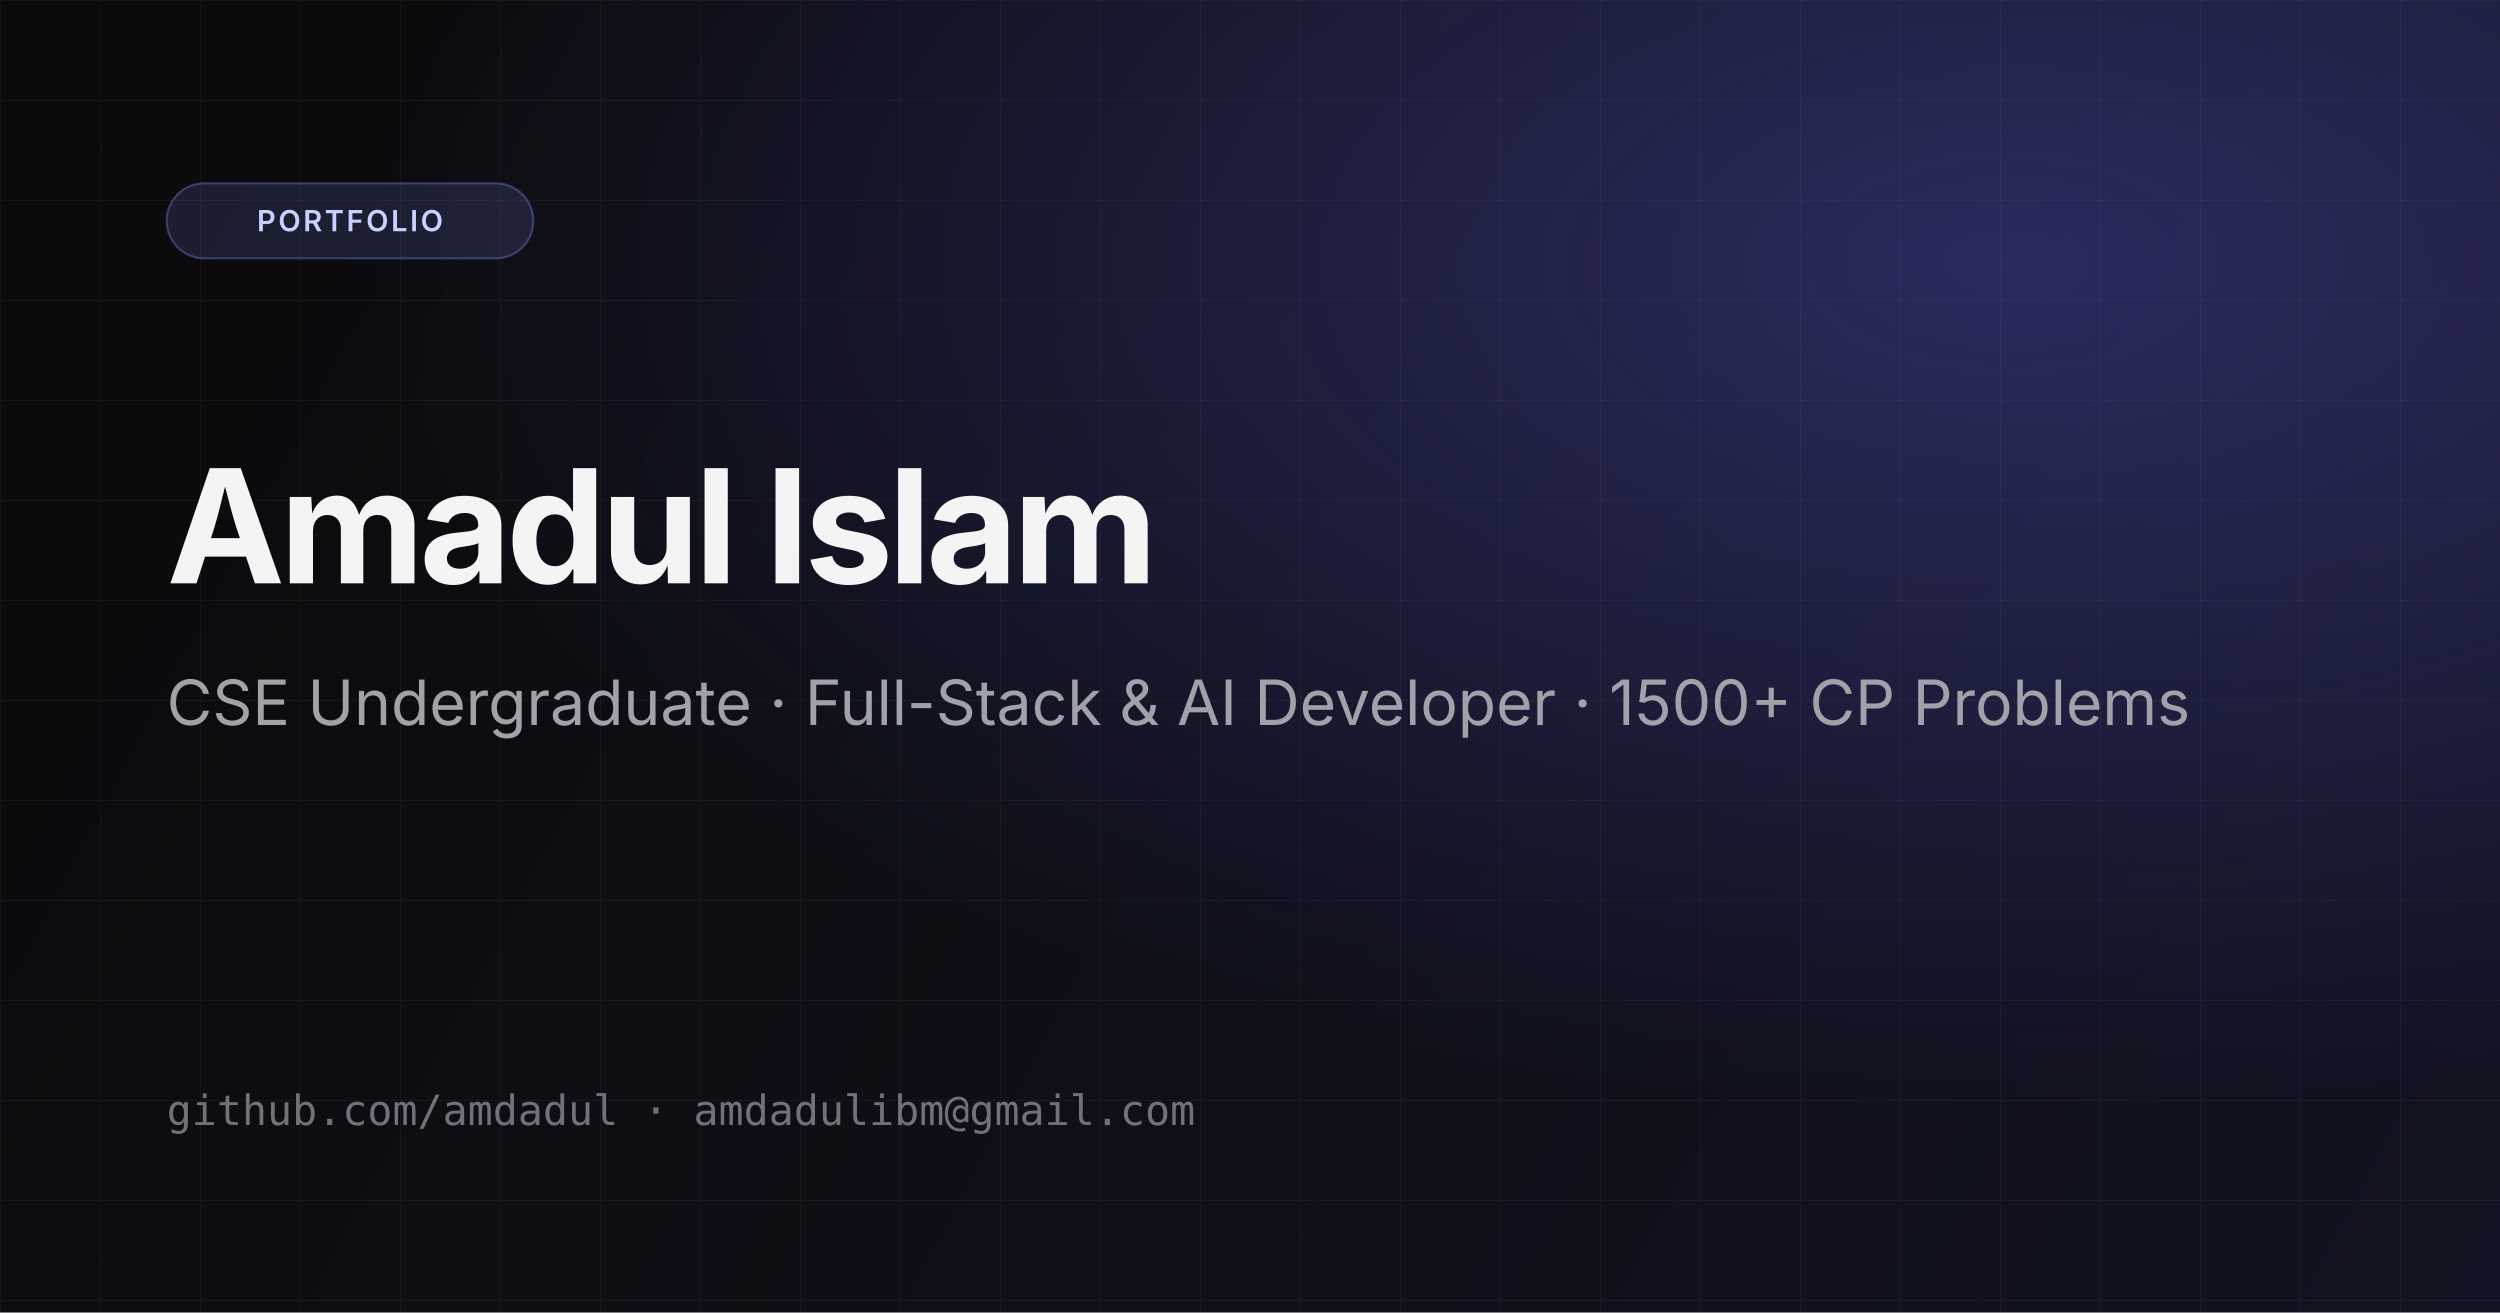
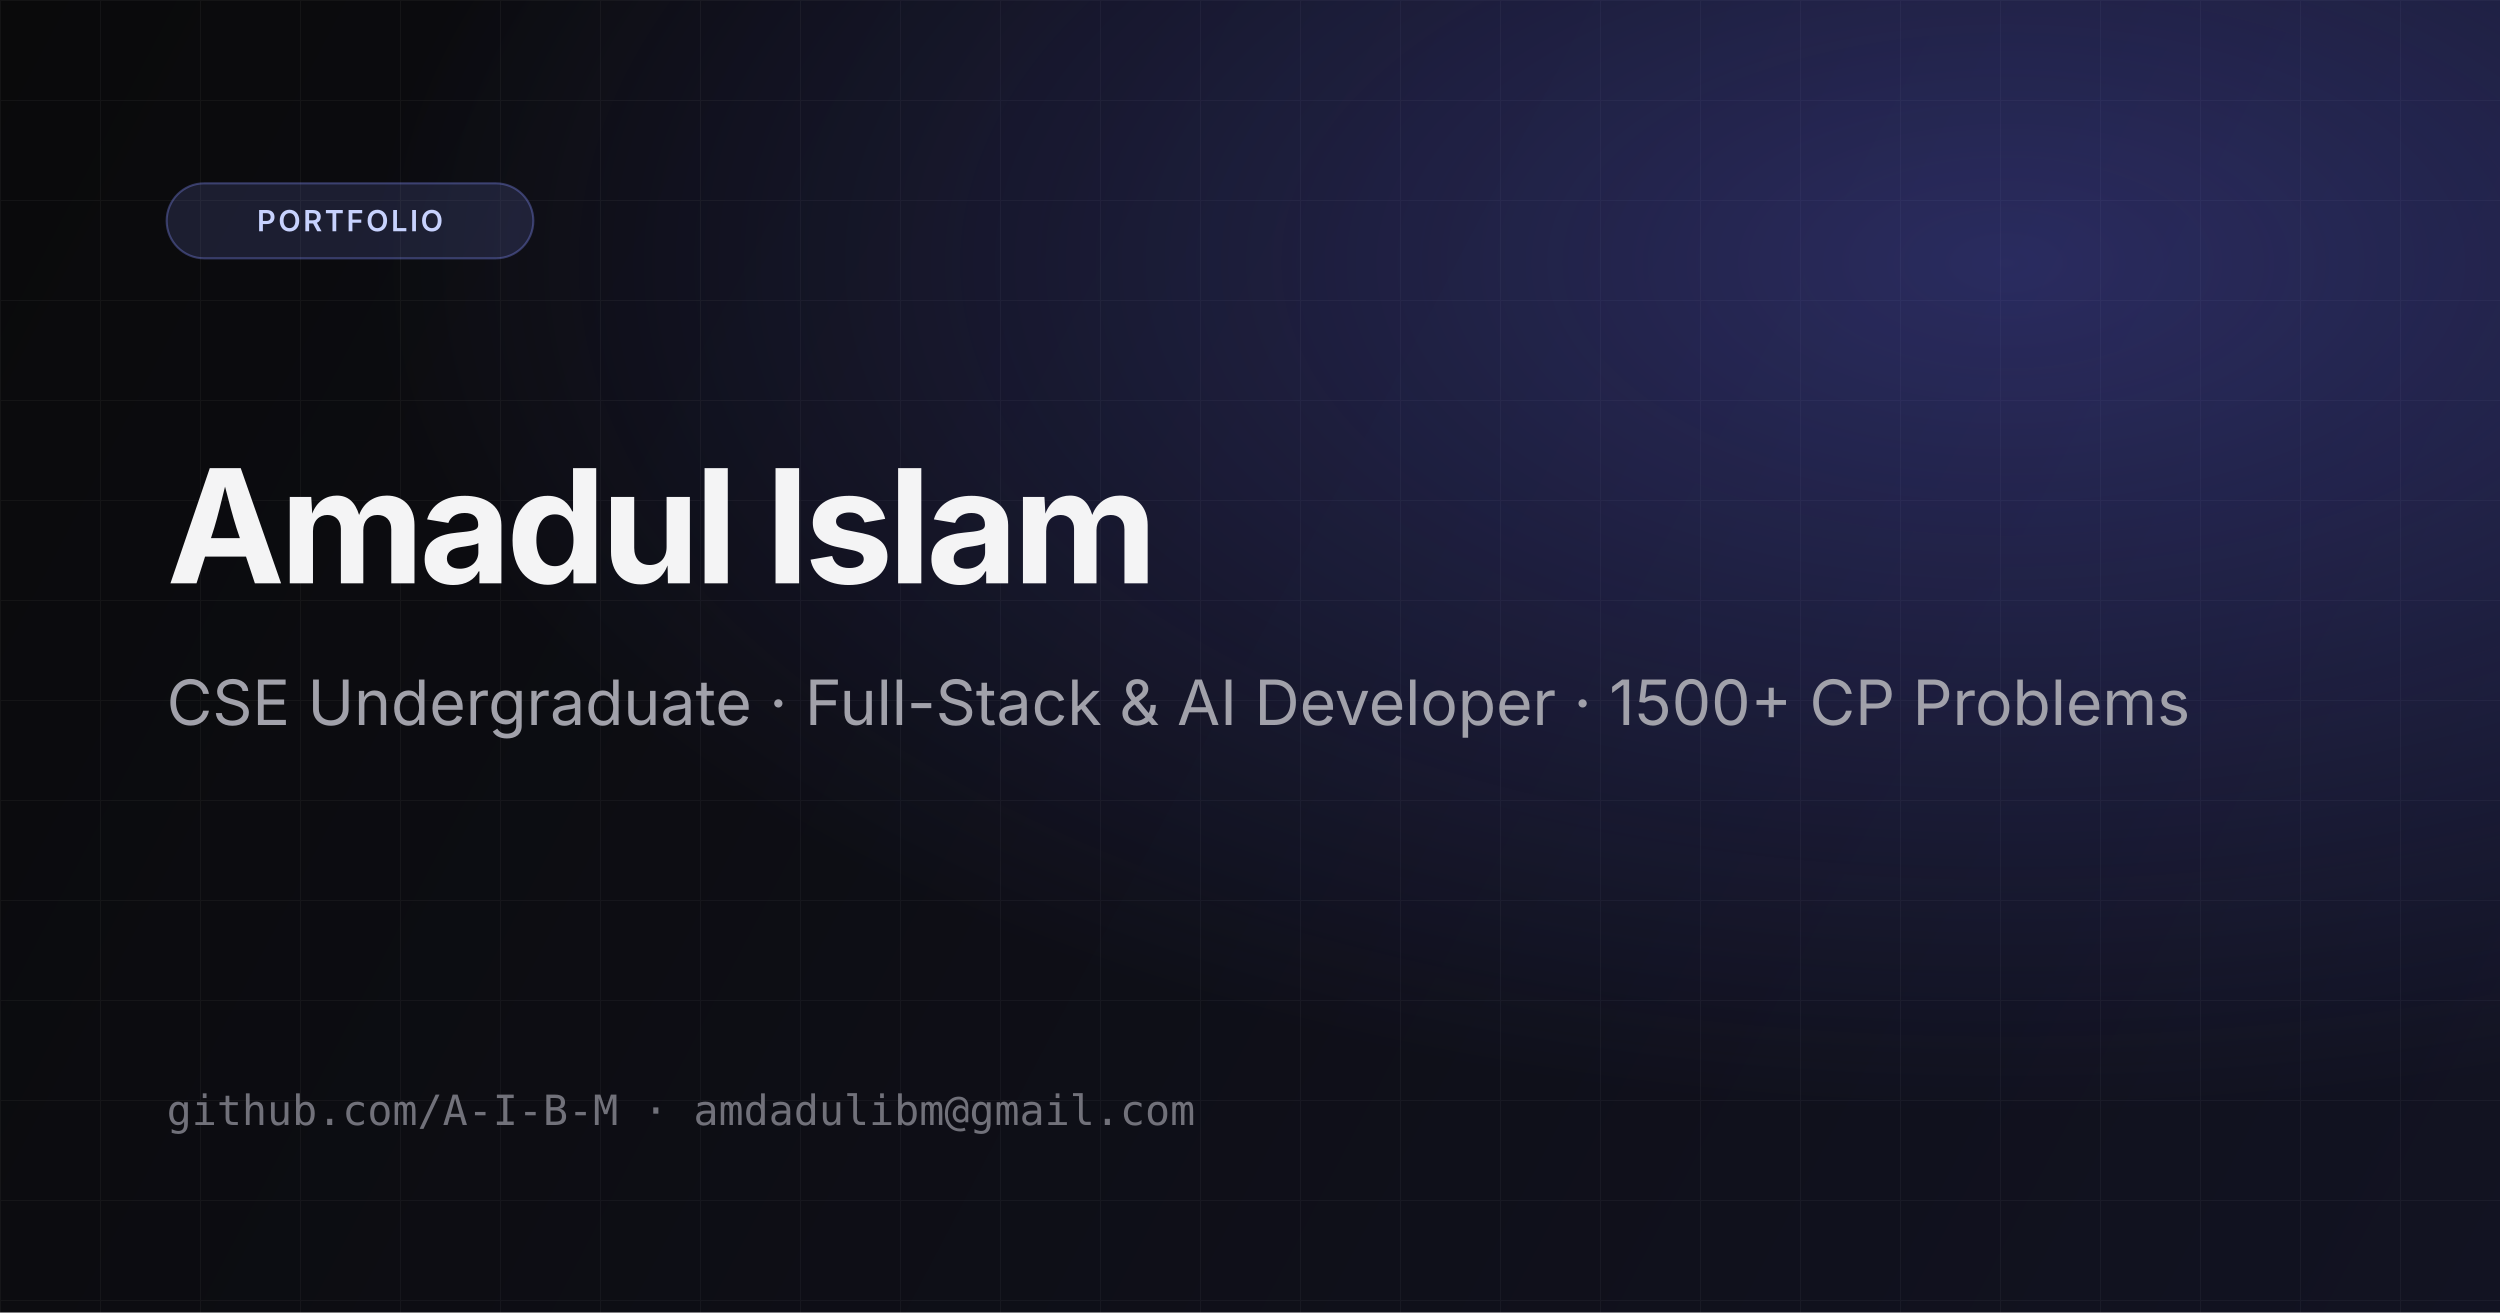
<svg xmlns="http://www.w3.org/2000/svg" width="1200" height="630" viewBox="0 0 1200 630" fill="none">
  <defs>
    <linearGradient id="og-bg" x1="0" y1="0" x2="1200" y2="630" gradientUnits="userSpaceOnUse">
      <stop offset="0%" stop-color="#0A0A0B" />
      <stop offset="100%" stop-color="#121322" />
    </linearGradient>
    <radialGradient id="og-glow" cx="0.8" cy="0.2" r="0.65">
      <stop offset="0%" stop-color="#6366F1" stop-opacity="0.32" />
      <stop offset="100%" stop-color="#6366F1" stop-opacity="0" />
    </radialGradient>
    <pattern id="og-grid" width="48" height="48" patternUnits="userSpaceOnUse">
      <path d="M 48 0 L 0 0 0 48" fill="none" stroke="#FFFFFF" stroke-opacity="0.04" stroke-width="1" />
    </pattern>
  </defs>
  <rect width="1200" height="630" fill="url(#og-bg)" />
  <rect width="1200" height="630" fill="url(#og-grid)" />
  <rect width="1200" height="630" fill="url(#og-glow)" />
  <rect x="80" y="88" width="176" height="36" rx="18" fill="#818CF8" fill-opacity="0.15" stroke="#818CF8" stroke-opacity="0.35" />
  <text x="168" y="111" text-anchor="middle" fill="#C7D2FE" font-family="system-ui, -apple-system, sans-serif" font-size="14" font-weight="600" letter-spacing="1.2">PORTFOLIO</text>
  <text x="80" y="280" fill="#F4F4F5" font-family="system-ui, -apple-system, sans-serif" font-size="76" font-weight="700" letter-spacing="-2.4">Amadul Islam</text>
  <text x="80" y="348" fill="#A1A1AA" font-family="system-ui, -apple-system, sans-serif" font-size="30" font-weight="400">CSE Undergraduate · Full-Stack &amp; AI Developer · 1500+ CP Problems</text>
-   <text x="80" y="540" fill="#71717A" font-family="ui-monospace, SFMono-Regular, monospace" font-size="20">github.com/amdadul · amdadulibm@gmail.com</text>
+   <text x="80" y="540" fill="#71717A" font-family="ui-monospace, SFMono-Regular, monospace" font-size="20">github.com/A-I-B-M · amdadulibm@gmail.com</text>
</svg>
